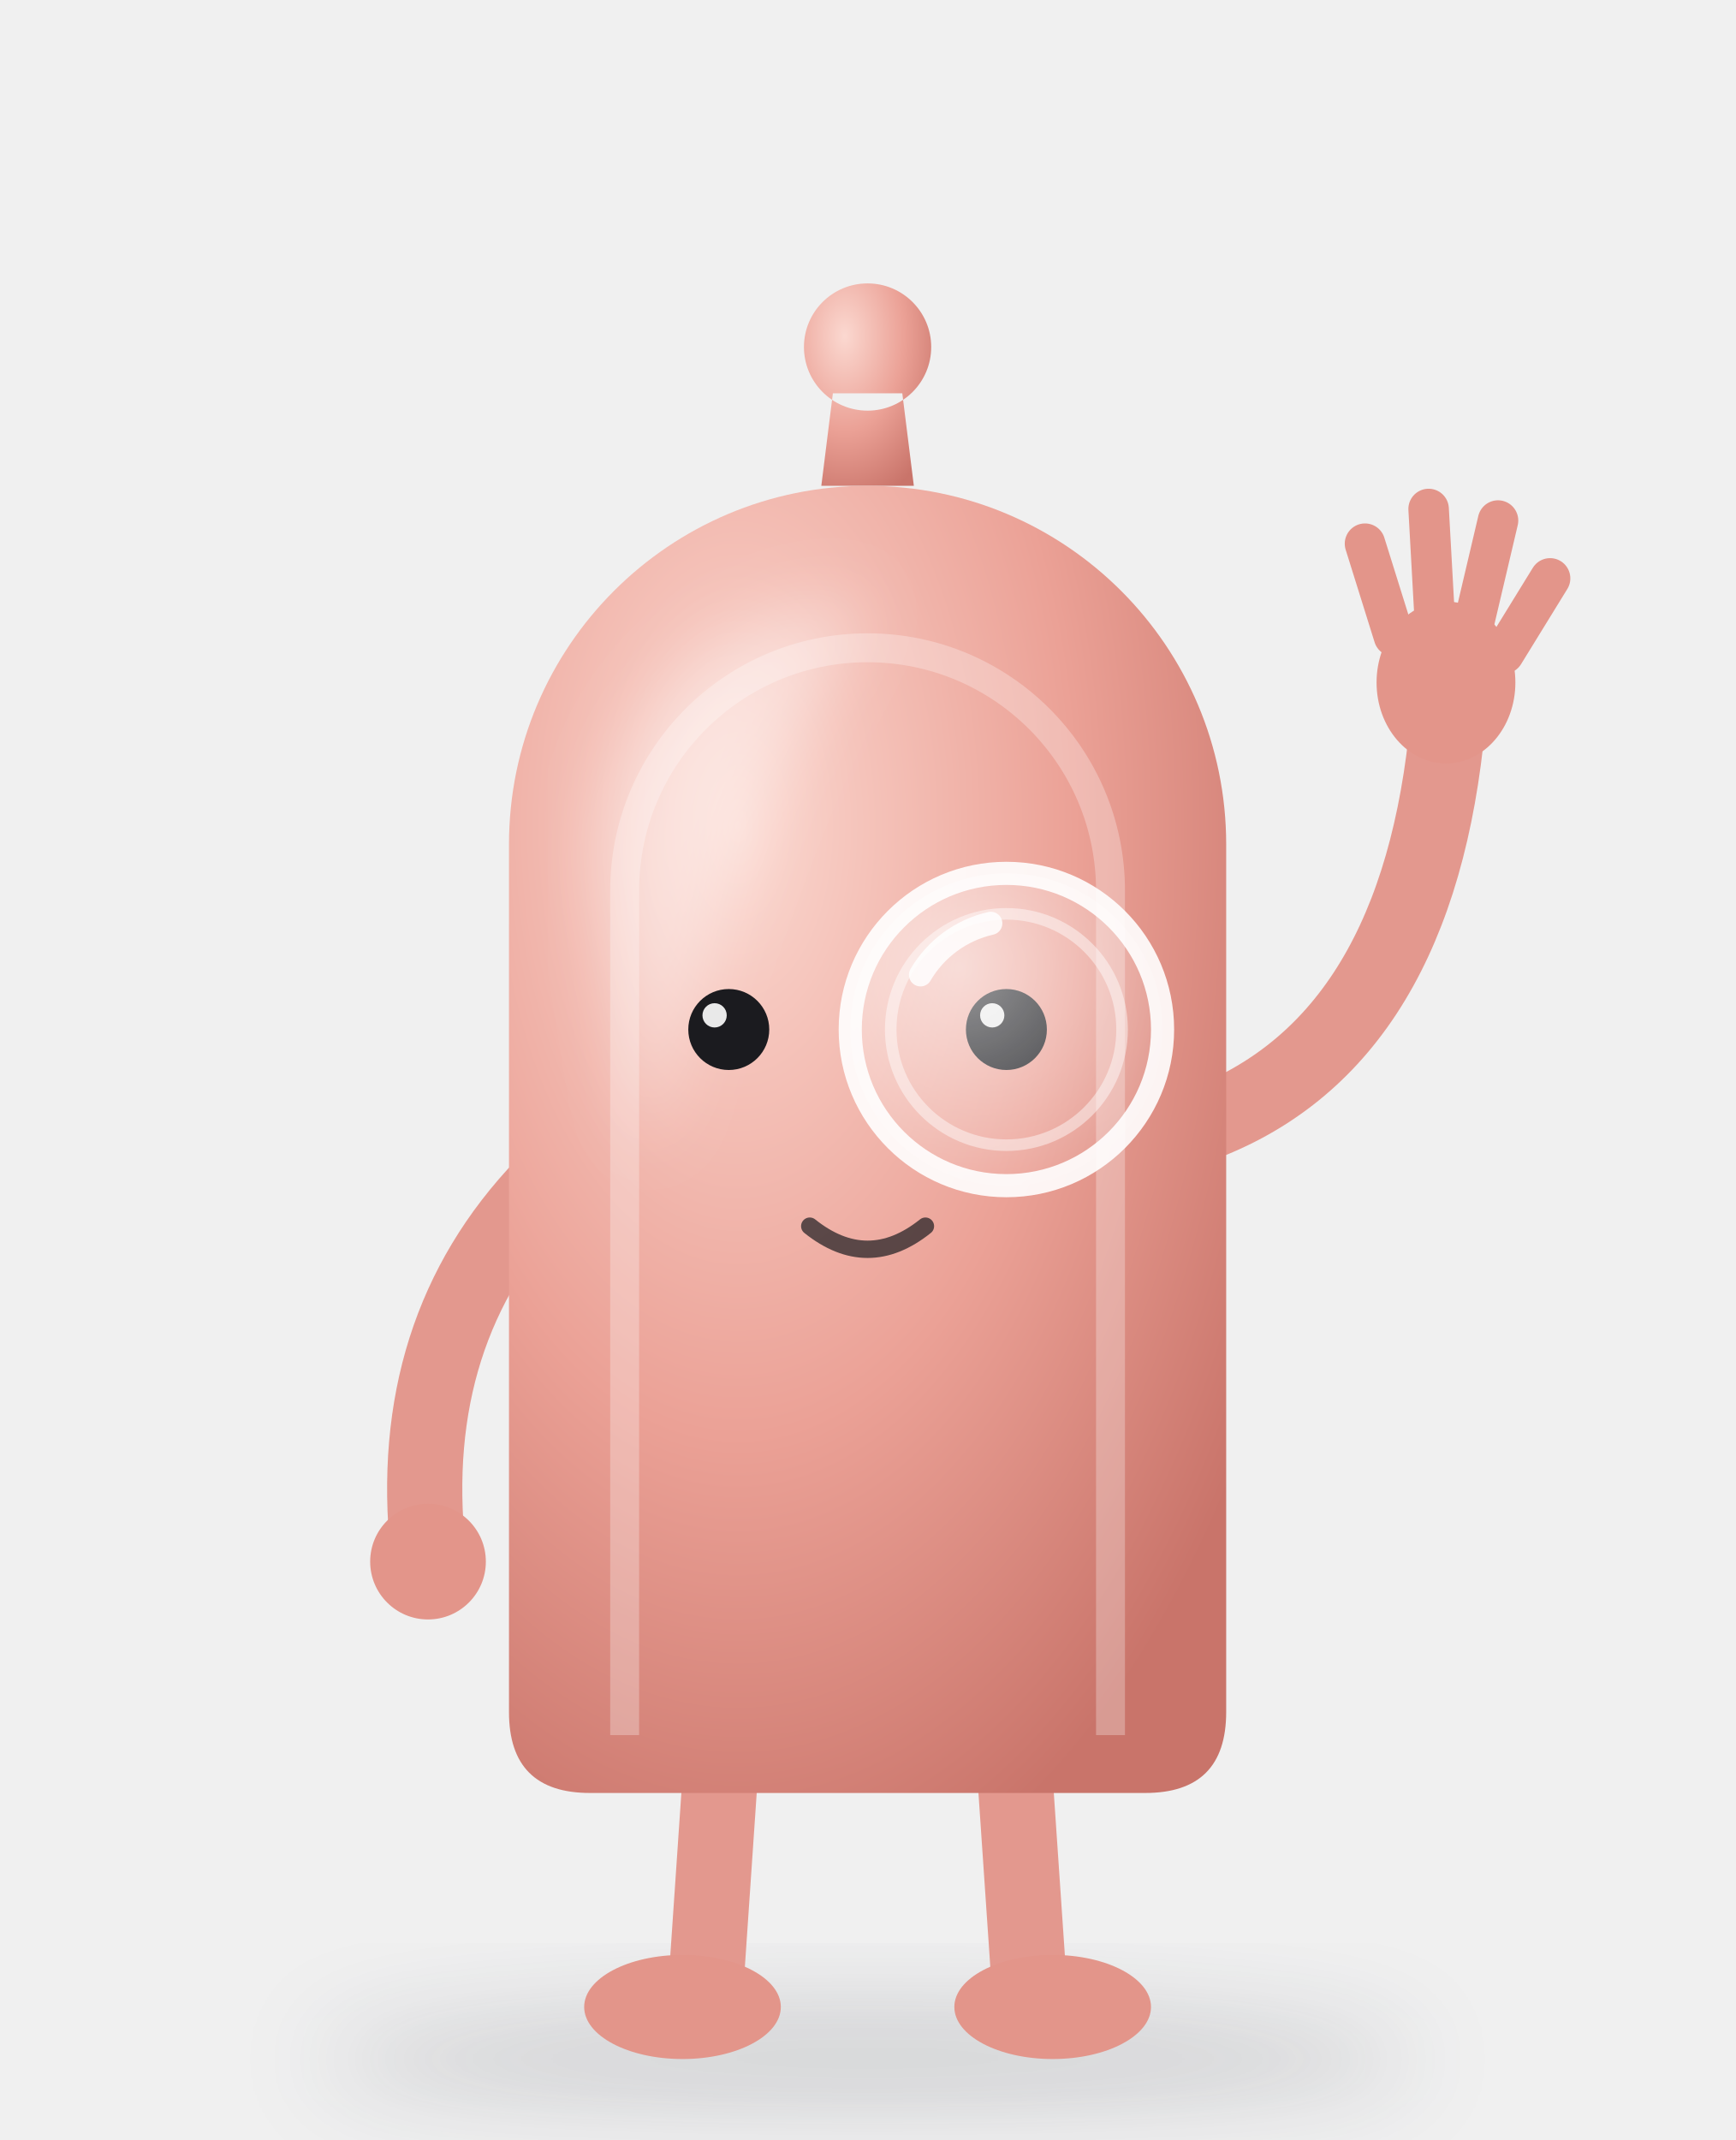
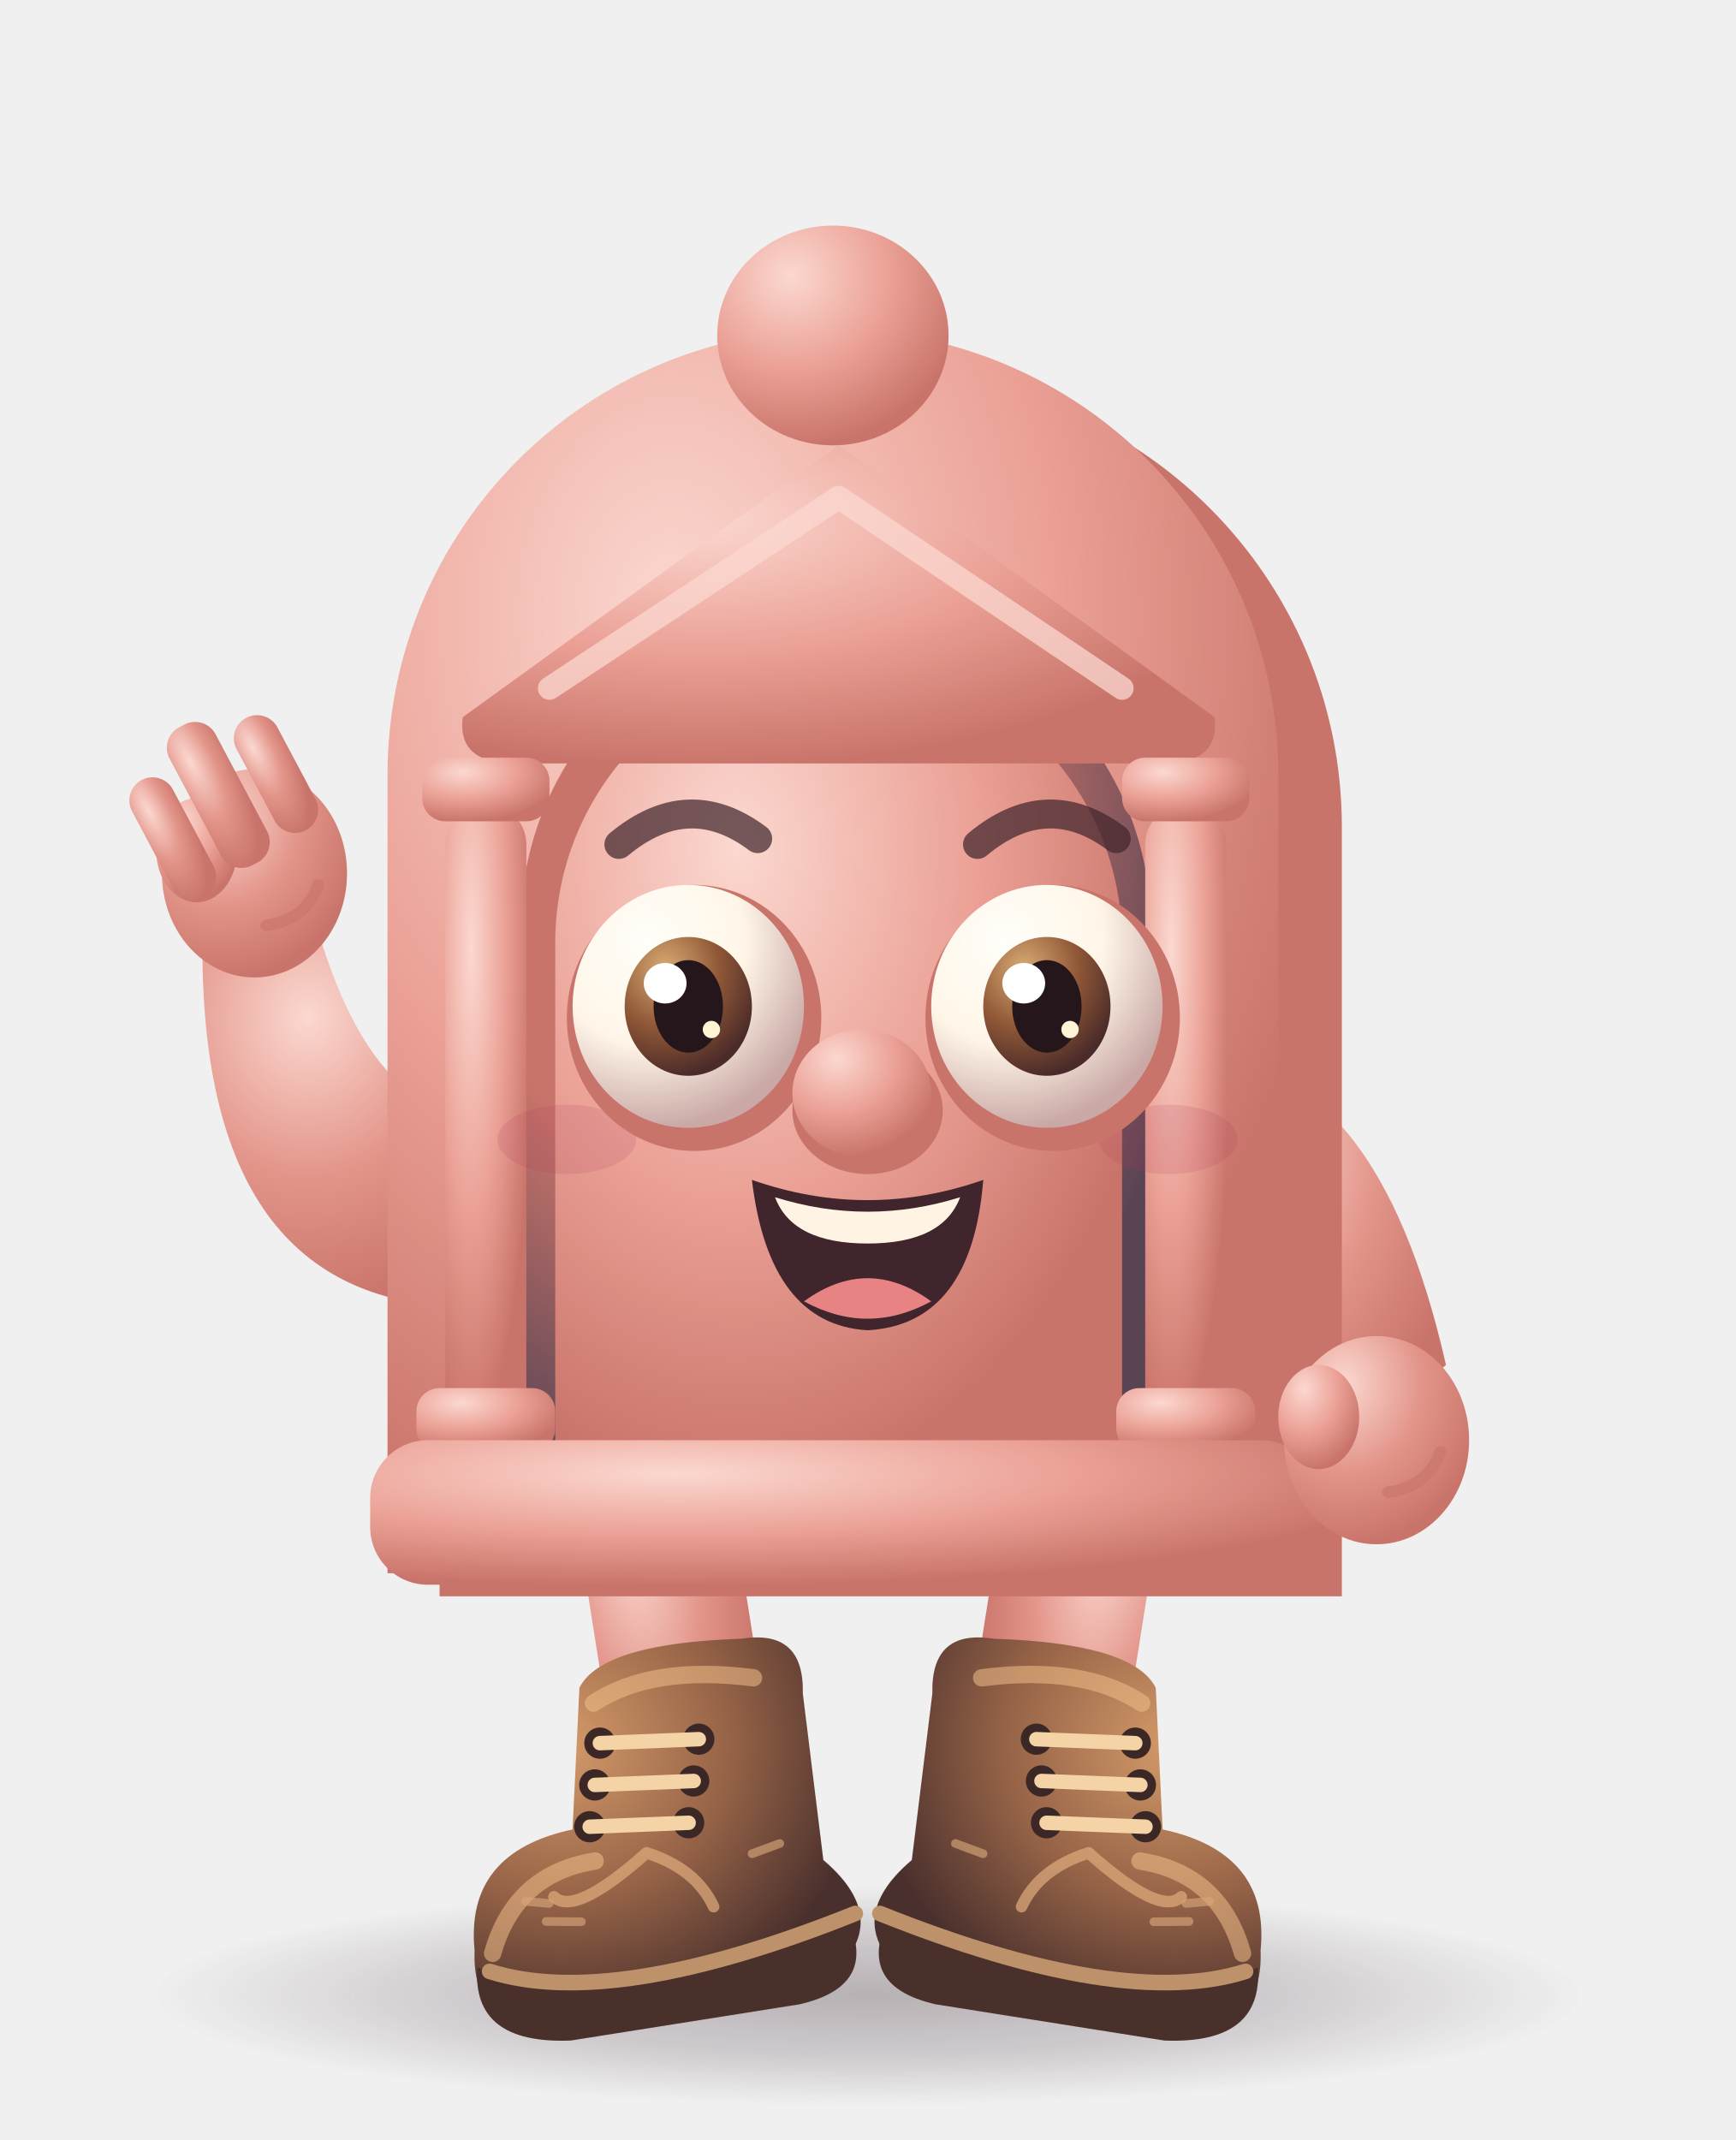
<svg xmlns="http://www.w3.org/2000/svg" width="600" height="740" viewBox="0 0 300 370" role="img" aria-label="Petra, the master mascot">
  <defs>
-     <radialGradient id="masterb" cx="32%" cy="26%" r="85%">
+     <radialGradient id="masterclay" cx="32%" cy="23%" r="78%">
      <stop offset="0" stop-color="#FBD8D0" />
-       <stop offset=".55" stop-color="#EBA196" />
+       <stop offset="0.54" stop-color="#EBA196" />
      <stop offset="1" stop-color="#C9746A" />
    </radialGradient>
-     <radialGradient id="masterl" cx="35%" cy="30%" r="75%">
-       <stop offset="0" stop-color="#fff" stop-opacity=".55" />
-       <stop offset="1" stop-color="#fff" stop-opacity=".08" />
+     <radialGradient id="masterarm" cx="32%" cy="23%" r="78%">
+       <stop offset="0" stop-color="#FBD8D0" />
+       <stop offset="0.54" stop-color="#E3958A" />
+       <stop offset="1" stop-color="#C9746A" />
    </radialGradient>
-     <filter id="masterf" x="-20%" y="-20%" width="140%" height="140%">
-       <feGaussianBlur stdDeviation="6" />
-     </filter>
-     <filter id="masters" x="-50%" y="-50%" width="200%" height="200%">
-       <feGaussianBlur stdDeviation="8" />
-     </filter>
+     <radialGradient id="masterrecess" cx="32%" cy="23%" r="78%">
+       <stop offset="0" stop-color="#C9746A" />
+       <stop offset="0.54" stop-color="#C9746A" />
+       <stop offset="1" stop-color="#594454" />
+     </radialGradient>
+     <radialGradient id="masterboot" cx="32%" cy="23%" r="78%">
+       <stop offset="0" stop-color="#d39a69" />
+       <stop offset="0.54" stop-color="#966347" />
+       <stop offset="1" stop-color="#4a302d" />
+     </radialGradient>
+     <radialGradient id="masterwood" cx="32%" cy="23%" r="78%">
+       <stop offset="0" stop-color="#ffe0a6" />
+       <stop offset="0.54" stop-color="#bb8051" />
+       <stop offset="1" stop-color="#774231" />
+     </radialGradient>
+     <radialGradient id="mastergold" cx="32%" cy="23%" r="78%">
+       <stop offset="0" stop-color="#fff5bb" />
+       <stop offset="0.54" stop-color="#ebba54" />
+       <stop offset="1" stop-color="#aa612e" />
+     </radialGradient>
+     <radialGradient id="masterred" cx="32%" cy="23%" r="78%">
+       <stop offset="0" stop-color="#ffb3a4" />
+       <stop offset="0.54" stop-color="#e47065" />
+       <stop offset="1" stop-color="#a53247" />
+     </radialGradient>
+     <radialGradient id="masterwhite" cx="32%" cy="23%" r="78%">
+       <stop offset="0" stop-color="#fffef9" />
+       <stop offset="0.54" stop-color="#fff6e8" />
+       <stop offset="1" stop-color="#c9a8a5" />
+     </radialGradient>
+     <radialGradient id="masteriris" cx="32%" cy="23%" r="78%">
+       <stop offset="0" stop-color="#d9ab73" />
+       <stop offset="0.54" stop-color="#905837" />
+       <stop offset="1" stop-color="#4b2b29" />
+     </radialGradient>
+     <radialGradient id="masterfloor">
+       <stop stop-color="#38252e" stop-opacity=".31" />
+       <stop offset=".55" stop-color="#483442" stop-opacity=".2" />
+       <stop offset="1" stop-color="#483442" stop-opacity="0" />
+     </radialGradient>
  </defs>
-   <ellipse cx="150" cy="356" rx="95" ry="10" fill="#1B2430" opacity=".14" filter="url(#masters)" />
-   <path d="M125 300 L122 344" fill="none" stroke="#E3958A" stroke-width="13" stroke-linecap="round" stroke-linejoin="round" opacity=".96" />
-   <path d="M175 300 L178 344" fill="none" stroke="#E3958A" stroke-width="13" stroke-linecap="round" stroke-linejoin="round" opacity=".96" />
-   <ellipse cx="118" cy="347" rx="17" ry="9" fill="#E3958A" />
-   <ellipse cx="182" cy="347" rx="17" ry="9" fill="#E3958A" />
-   <path d="M94 205 Q70 230 74 268" fill="none" stroke="#E3958A" stroke-width="13" stroke-linecap="round" stroke-linejoin="round" opacity=".96" />
-   <circle cx="74" cy="270" r="10" fill="#E3958A" />
-   <path d="M206 195 Q244 182 250 128" fill="none" stroke="#E3958A" stroke-width="13" stroke-linecap="round" stroke-linejoin="round" opacity=".96" />
-   <g transform="translate(250 118)">
-     <ellipse rx="12" ry="14" fill="#E3958A" />
-     <path d="M-9 -8 L-14 -24 M-2 -12 L-3 -30 M5 -11 L9 -28 M10 -5 L18 -18" stroke="#E3958A" stroke-width="7" stroke-linecap="round" />
+   <ellipse cx="150" cy="345" rx="123" ry="19" fill="url(#masterfloor)" />
+   <g transform="translate(119 302) rotate(-9) scale(1 1)">
+     <rect x="-13" y="-53" width="27" height="71" rx="13" fill="url(#masterarm)" />
+     <path d="M-17-13Q-12-20 12-17Q23-17 21-6L20 23Q32 37 14 45H-27Q-45 44-42 29Q-41 12-22 11Z" fill="url(#masterboot)" />
+     <path d="M-42 32Q-24 42 22 32Q27 46 12 47H-28Q-45 45-42 32Z" fill="#49302b" />
+     <path d="M-40 33Q-20 43 24 33" fill="none" stroke="#bd9169" stroke-width="2.7" stroke-linecap="round" stroke-linejoin="round" />
+     <path d="M-39 30Q-33 17-19 17M-15-10Q-4-15 13-10" fill="none" stroke="#f1bd89" stroke-width="3" opacity="0.55" stroke-linecap="round" stroke-linejoin="round" />
+     <ellipse cx="-15" cy="-3" rx="2.7" ry="2.7" fill="#3b2826" />
+     <ellipse cx="2" cy="-1" rx="2.7" ry="2.7" fill="#3b2826" />
+     <path d="M-15 -3l17 2" fill="none" stroke="#f4d3a6" stroke-width="2.5" stroke-linecap="round" stroke-linejoin="round" />
+     <ellipse cx="-17" cy="4" rx="2.7" ry="2.7" fill="#3b2826" />
+     <ellipse cx="0" cy="6" rx="2.7" ry="2.7" fill="#3b2826" />
+     <path d="M-17 4l17 2" fill="none" stroke="#f4d3a6" stroke-width="2.5" stroke-linecap="round" stroke-linejoin="round" />
+     <ellipse cx="-19" cy="11" rx="2.7" ry="2.7" fill="#3b2826" />
+     <ellipse cx="-2" cy="13" rx="2.7" ry="2.7" fill="#3b2826" />
+     <path d="M-19 11l17 2" fill="none" stroke="#f4d3a6" stroke-width="2.5" stroke-linecap="round" stroke-linejoin="round" />
+     <path d="M-10 17q-14 9-17 5M-10 17q8 4 10 11" fill="none" stroke="#dfad7d" stroke-width="2" opacity="0.7" stroke-linecap="round" stroke-linejoin="round" />
+     <path d="M-29 26l6 1m-9-5l4 1m36-3l5-1" fill="none" stroke="#d5a47a" stroke-width="1.5" opacity="0.65" stroke-linecap="round" stroke-linejoin="round" />
  </g>
-   <path d="M150 60 m-11 0 a11 11 0 1 0 22 0 a11 11 0 1 0 -22 0 M144 68 L156 68 L158 84 L142 84 Z" fill="url(#masterb)" />
-   <path d="M88 296 L88 146 A62 62 0 0 1 212 146 L212 296 Q212 310 198 310 L102 310 Q88 310 88 296 Z" fill="url(#masterb)" />
-   <path d="M108 300 L108 154 A42 42 0 0 1 192 154 L192 300" fill="none" stroke="#fff" stroke-opacity=".28" stroke-width="5" />
-   <path d="M104 150 A46 46 0 0 1 150 104 Q132 130 112 200 Z" fill="#fff" opacity=".42" filter="url(#masterf)" />
-   <circle cx="126" cy="178" r="7" fill="#1B1B1F" />
-   <circle cx="123.55" cy="175.55" r="2.1" fill="#fff" opacity=".9" />
-   <circle cx="174" cy="178" r="7" fill="#1B1B1F" />
-   <circle cx="171.55" cy="175.55" r="2.1" fill="#fff" opacity=".9" />
-   <circle cx="174" cy="178" r="27" fill="url(#masterl)" stroke="#fff" stroke-opacity=".9" stroke-width="4" />
-   <circle cx="174" cy="178" r="20" fill="none" stroke="#fff" stroke-opacity=".45" stroke-width="2" />
-   <path d="M159.15 168.55 A18.9 18.9 0 0 1 171.3 159.64" fill="none" stroke="#fff" stroke-width="4" stroke-linecap="round" opacity=".85" />
-   <path d="M140 212 Q150 220 160 212" fill="none" stroke="#1B1B1F" stroke-width="3" stroke-linecap="round" opacity=".7" />
+   <g transform="translate(181 302) rotate(9) scale(-1 1)">
+     <rect x="-13" y="-53" width="27" height="71" rx="13" fill="url(#masterarm)" />
+     <path d="M-17-13Q-12-20 12-17Q23-17 21-6L20 23Q32 37 14 45H-27Q-45 44-42 29Q-41 12-22 11Z" fill="url(#masterboot)" />
+     <path d="M-42 32Q-24 42 22 32Q27 46 12 47H-28Q-45 45-42 32Z" fill="#49302b" />
+     <path d="M-40 33Q-20 43 24 33" fill="none" stroke="#bd9169" stroke-width="2.7" stroke-linecap="round" stroke-linejoin="round" />
+     <path d="M-39 30Q-33 17-19 17M-15-10Q-4-15 13-10" fill="none" stroke="#f1bd89" stroke-width="3" opacity="0.55" stroke-linecap="round" stroke-linejoin="round" />
+     <ellipse cx="-15" cy="-3" rx="2.7" ry="2.7" fill="#3b2826" />
+     <ellipse cx="2" cy="-1" rx="2.7" ry="2.7" fill="#3b2826" />
+     <path d="M-15 -3l17 2" fill="none" stroke="#f4d3a6" stroke-width="2.5" stroke-linecap="round" stroke-linejoin="round" />
+     <ellipse cx="-17" cy="4" rx="2.7" ry="2.7" fill="#3b2826" />
+     <ellipse cx="0" cy="6" rx="2.7" ry="2.7" fill="#3b2826" />
+     <path d="M-17 4l17 2" fill="none" stroke="#f4d3a6" stroke-width="2.5" stroke-linecap="round" stroke-linejoin="round" />
+     <ellipse cx="-19" cy="11" rx="2.7" ry="2.7" fill="#3b2826" />
+     <ellipse cx="-2" cy="13" rx="2.7" ry="2.7" fill="#3b2826" />
+     <path d="M-19 11l17 2" fill="none" stroke="#f4d3a6" stroke-width="2.5" stroke-linecap="round" stroke-linejoin="round" />
+     <path d="M-10 17q-14 9-17 5M-10 17q8 4 10 11" fill="none" stroke="#dfad7d" stroke-width="2" opacity="0.7" stroke-linecap="round" stroke-linejoin="round" />
+     <path d="M-29 26l6 1m-9-5l4 1m36-3l5-1" fill="none" stroke="#d5a47a" stroke-width="1.5" opacity="0.65" stroke-linecap="round" stroke-linejoin="round" />
+   </g>
+   <path d="M92 190Q67 201 55 161L35 164Q35 227 83 226Z" fill="url(#masterarm)" />
+   <path d="M207 183Q238 183 250 236L232 251Q219 209 204 222Z" fill="url(#masterarm)" />
+   <path d="M76 276v-133a78 78 0 0 1 156 0v133Z" fill="#C9746A" />
+   <path d="M67 272v-138a77 77 0 0 1 154 0v138Z" fill="url(#masterclay)" />
+   <ellipse cx="144" cy="58" rx="20" ry="19" fill="url(#masterclay)" />
+   <path d="M90 261v-100.5a54.5 54.5 0 0 1 109 0v100.5Z" fill="url(#masterrecess)" />
+   <path d="M96 256v-93a49 49 0 0 1 98 0v93Z" fill="url(#masterclay)" />
+   <path d="M80 124L145 77L210 124Q211 132 201 132H89Q79 132 80 124Z" fill="url(#masterclay)" />
+   <path d="M95 119L145 86L194 119" fill="none" stroke="#FBD8D0" stroke-width="4" opacity="0.75" stroke-linecap="round" stroke-linejoin="round" />
+   <rect x="77" y="139" width="14" height="108" rx="7" fill="url(#masterclay)" />
+   <rect x="73" y="131" width="22" height="11" rx="4" fill="url(#masterclay)" />
+   <rect x="72" y="240" width="24" height="11" rx="4" fill="url(#masterclay)" />
+   <rect x="198" y="139" width="14" height="108" rx="7" fill="url(#masterclay)" />
+   <rect x="194" y="131" width="22" height="11" rx="4" fill="url(#masterclay)" />
+   <rect x="193" y="240" width="24" height="11" rx="4" fill="url(#masterclay)" />
+   <rect x="64" y="249" width="164" height="25" rx="10" fill="url(#masterclay)" />
+   <ellipse cx="44" cy="151" rx="16" ry="18" fill="url(#masterarm)" />
+   <ellipse cx="34" cy="147" rx="7" ry="9" fill="url(#masterclay)" />
+   <path d="M46 160q7 -1 9 -7" fill="none" stroke="#C9746A" stroke-width="2" opacity="0.65" stroke-linecap="round" stroke-linejoin="round" />
+   <g transform="rotate(-28 40 147)">
+     <rect x="28" y="129" width="8" height="23" rx="4" fill="url(#masterarm)" />
+     <rect x="38" y="124" width="9" height="27" rx="4" fill="url(#masterarm)" />
+     <rect x="49" y="128" width="8" height="22" rx="4" fill="url(#masterarm)" />
+   </g>
+   <g transform="translate(150 174)">
+     <ellipse cx="-52" cy="23" rx="12" ry="6" fill="#a63655" opacity=".15" />
+     <ellipse cx="52" cy="23" rx="12" ry="6" fill="#a63655" opacity=".15" />
+     <g class="sm-blink">
+       <g transform="translate(-31 0)">
+         <path d="M-12 -28Q0 -38 12 -29" fill="none" stroke="#41252C" stroke-width="5" opacity="0.72" stroke-linecap="round" stroke-linejoin="round" />
+         <ellipse cx="1" cy="2" rx="22" ry="23" fill="#C9746A" />
+         <ellipse cx="0" cy="0" rx="20" ry="21" fill="url(#masterwhite)" />
+         <ellipse cx="0" cy="0" rx="11" ry="12" fill="url(#masteriris)" />
+         <ellipse cx="0" cy="0" rx="6" ry="8" fill="#25161c" />
+         <ellipse cx="-4" cy="-4" rx="3.7" ry="3.5" fill="white" />
+         <ellipse cx="4" cy="4" rx="1.5" ry="1.5" fill="#fff4d5" />
+       </g>
+       <g transform="translate(31 0)">
+         <path d="M-12 -28Q0 -38 12 -29" fill="none" stroke="#41252C" stroke-width="5" opacity="0.72" stroke-linecap="round" stroke-linejoin="round" />
+         <ellipse cx="1" cy="2" rx="22" ry="23" fill="#C9746A" />
+         <ellipse cx="0" cy="0" rx="20" ry="21" fill="url(#masterwhite)" />
+         <ellipse cx="0" cy="0" rx="11" ry="12" fill="url(#masteriris)" />
+         <ellipse cx="0" cy="0" rx="6" ry="8" fill="#25161c" />
+         <ellipse cx="-4" cy="-4" rx="3.7" ry="3.5" fill="white" />
+         <ellipse cx="4" cy="4" rx="1.5" ry="1.5" fill="#fff4d5" />
+       </g>
+     </g>
+     <ellipse cx="0" cy="18" rx="13" ry="11" fill="#C9746A" />
+     <ellipse cx="-1" cy="15" rx="12" ry="11" fill="url(#masterclay)" />
+     <path d="M-20 30Q0 37 20 30Q18 55 0 56Q-17 55-20 30Z" fill="#41252C" />
+     <path d="M-16 33Q0 38 16 33Q13 41 0 41Q-13 41-16 33Z" fill="#fff4e4" />
+     <path d="M-11 51Q0 43 11 51Q0 57-11 51Z" fill="#e78383" />
+   </g>
+   <ellipse cx="238" cy="249" rx="16" ry="18" fill="url(#masterarm)" />
+   <ellipse cx="228" cy="245" rx="7" ry="9" fill="url(#masterclay)" />
+   <path d="M240 258q7 -1 9 -7" fill="none" stroke="#C9746A" stroke-width="2" opacity="0.65" stroke-linecap="round" stroke-linejoin="round" />
</svg>
